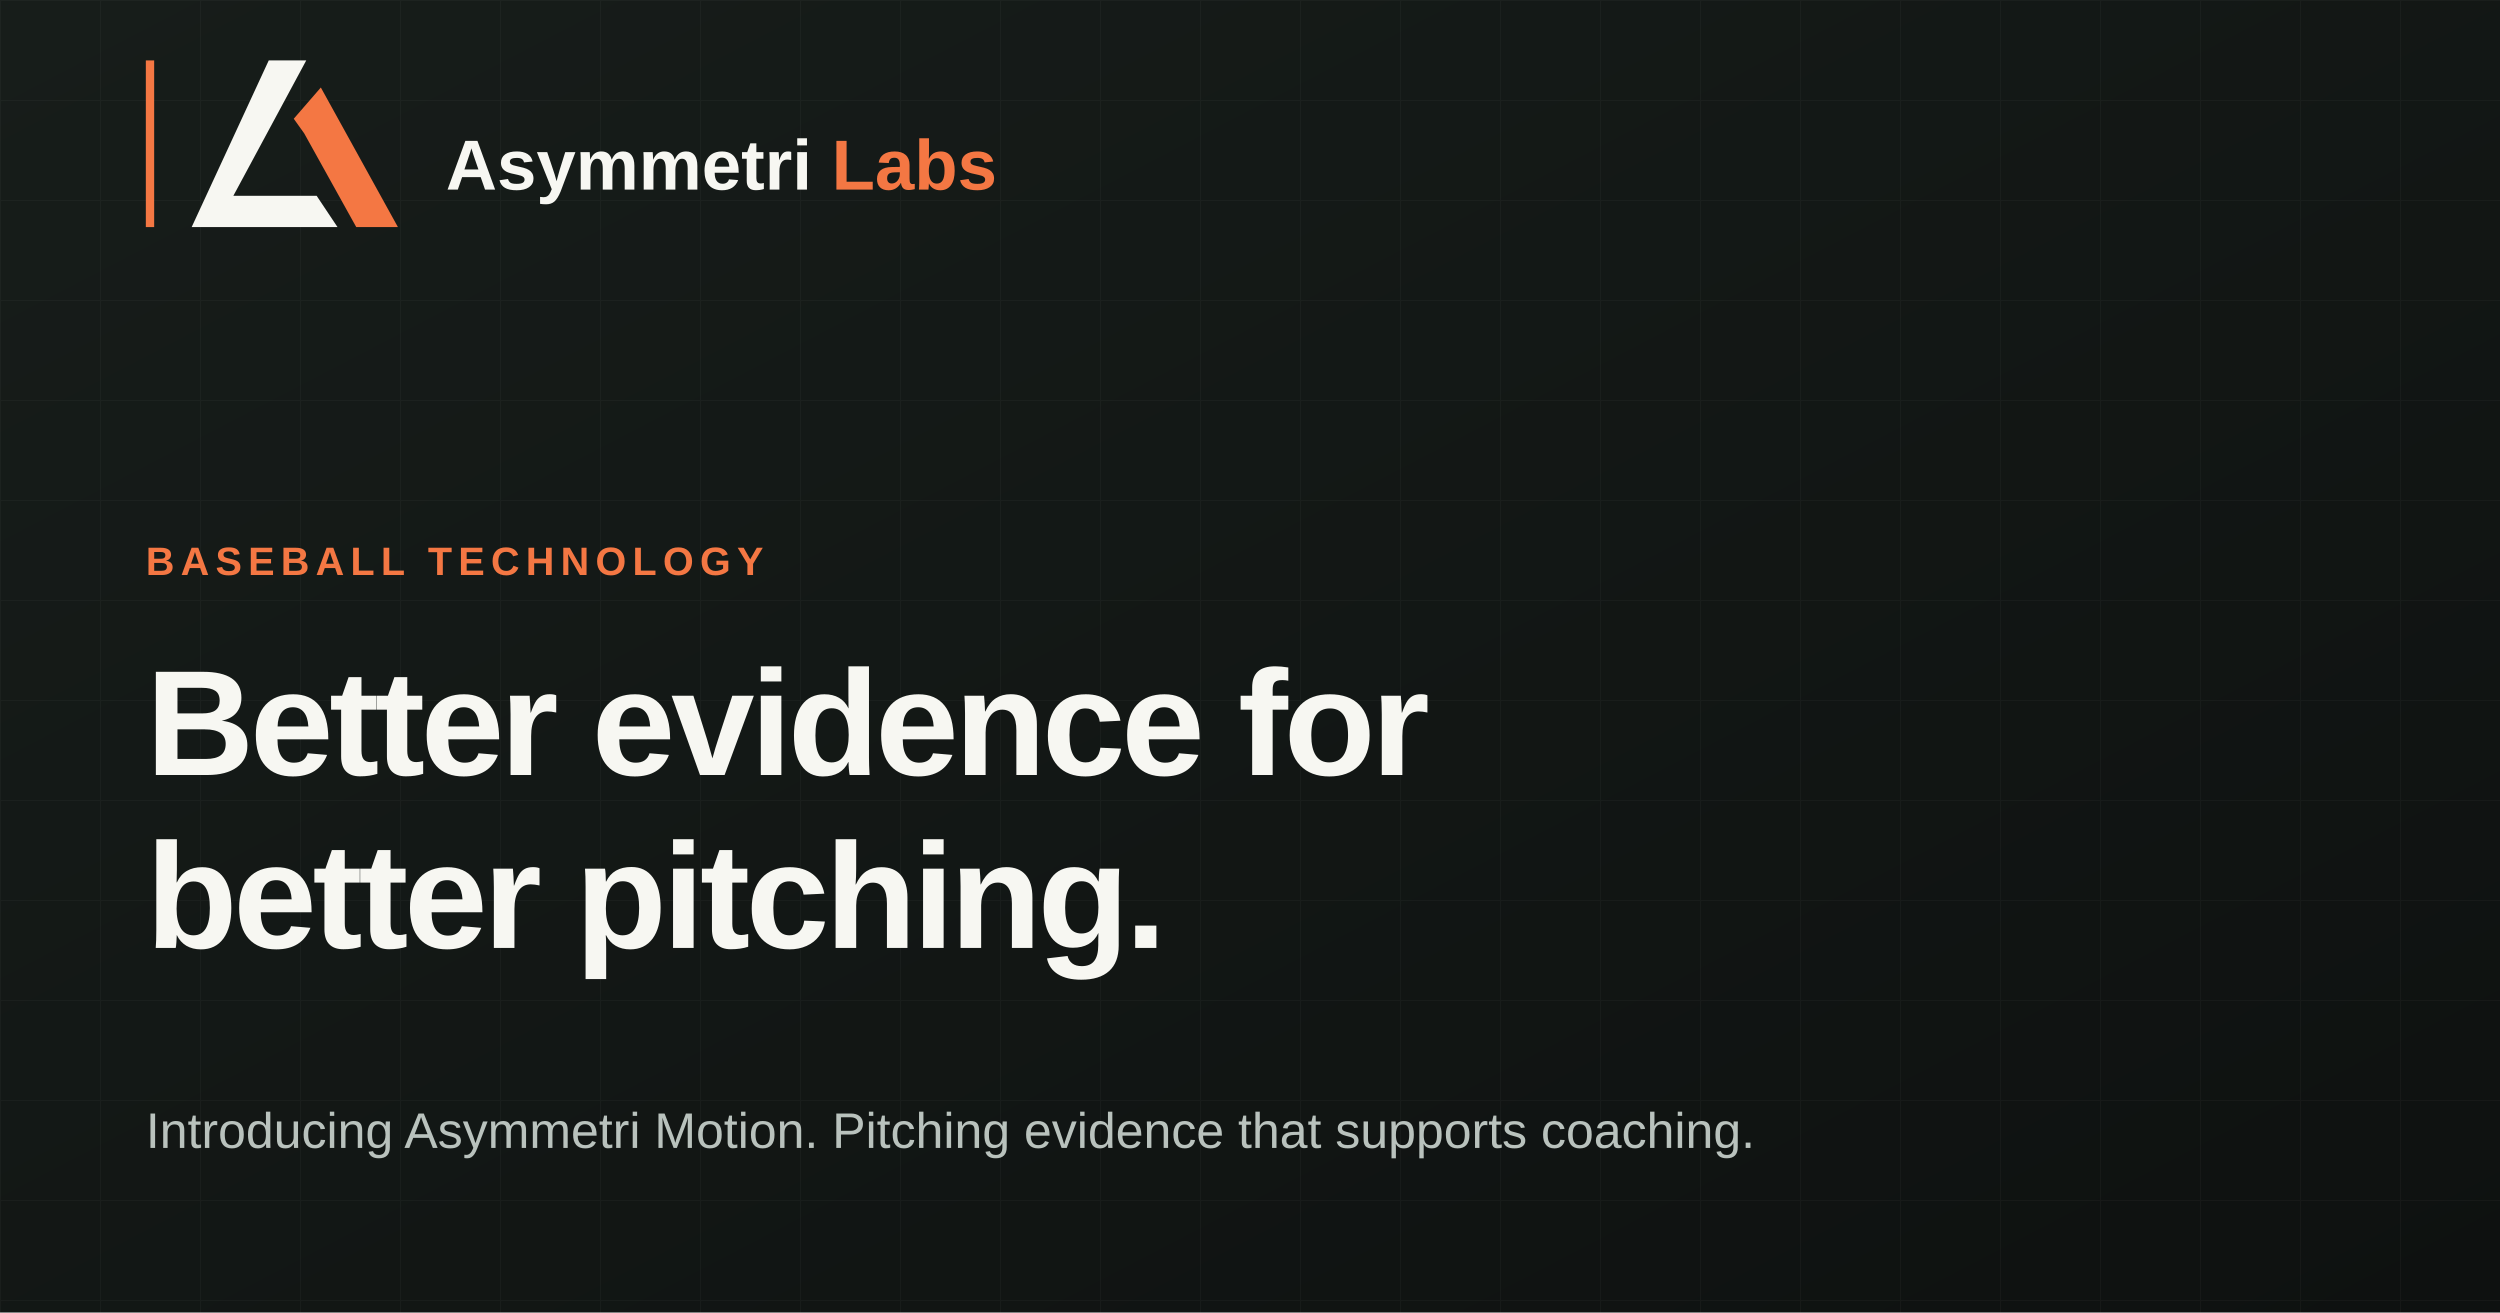
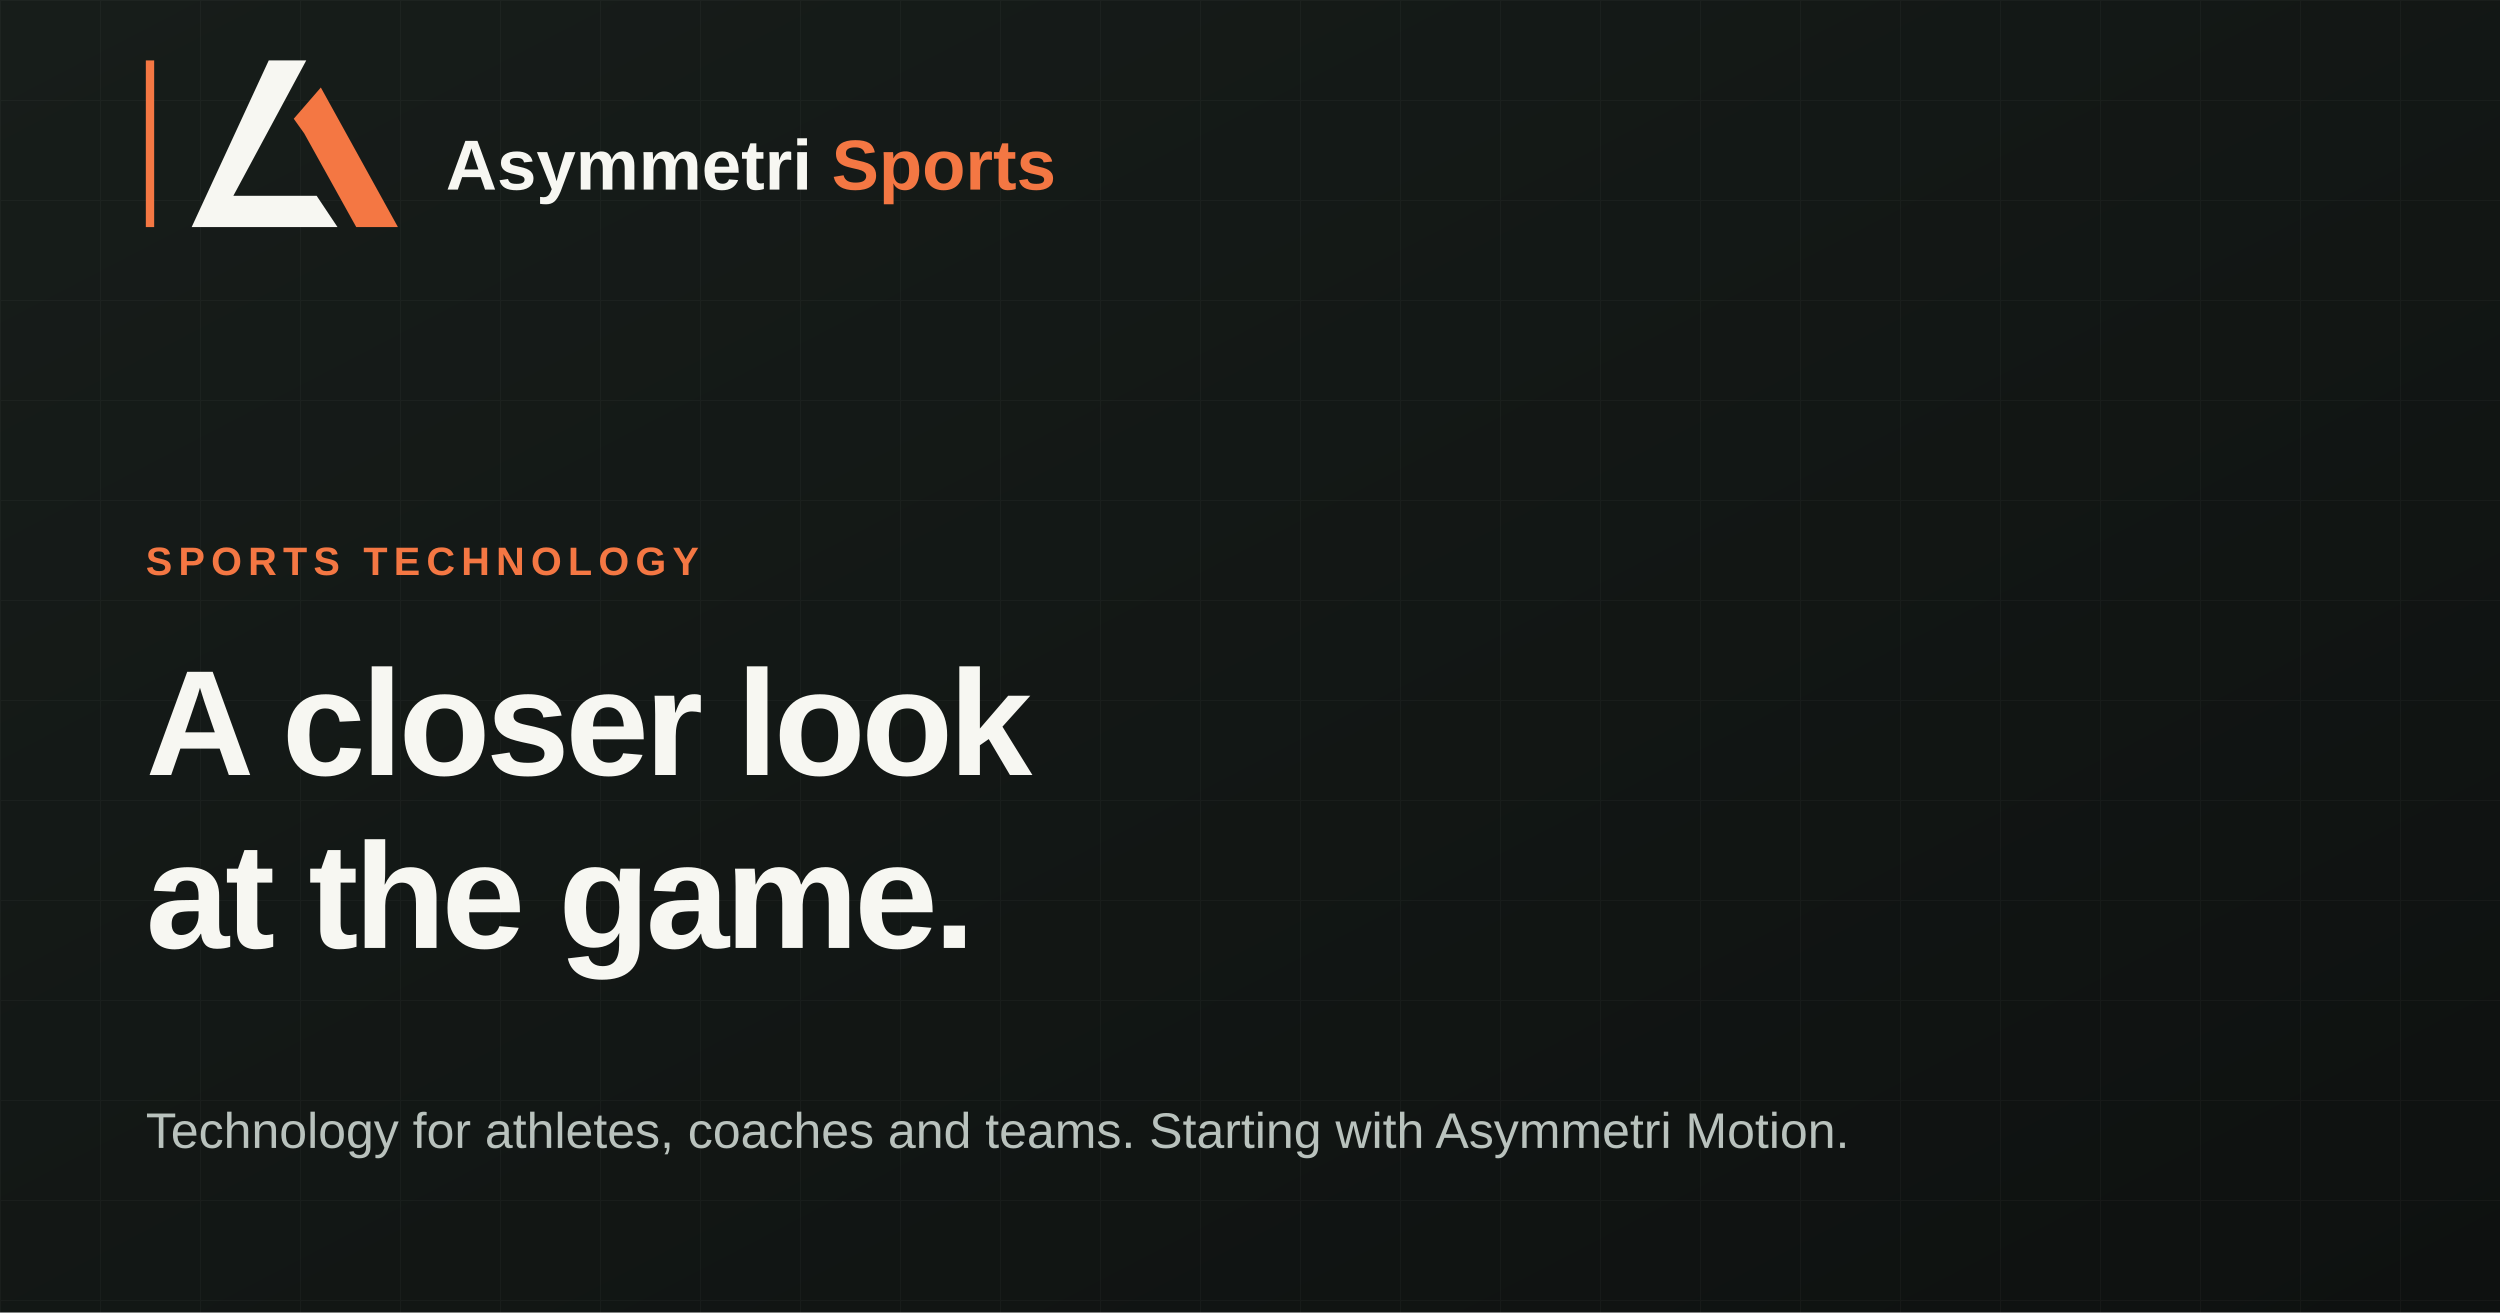
<svg xmlns="http://www.w3.org/2000/svg" width="1200" height="630" viewBox="0 0 1200 630" role="img" aria-labelledby="title desc">
  <defs>
    <linearGradient id="field" x1="0" y1="0" x2="1" y2="1">
      <stop offset="0" stop-color="#171d1a" />
      <stop offset="1" stop-color="#0e1110" />
    </linearGradient>
    <pattern id="grid" width="48" height="48" patternUnits="userSpaceOnUse">
      <path d="M48 0H0v48" fill="none" stroke="#ffffff" stroke-opacity=".035" />
    </pattern>
  </defs>
  <rect width="1200" height="630" fill="url(#field)" />
  <rect width="1200" height="630" fill="url(#grid)" />
  <rect x="70" y="29" width="4" height="80" fill="#f47743" />
  <path d="M92 109 129 29h18l-35 65h40l10 15H92Z" fill="#f7f7f2" />
  <path d="m141 57 13-15 37 67h-20l-25-45-5-7Z" fill="#f47743" />
-   <text x="214" y="91" fill="#f7f7f2" font-family="Arial,sans-serif" font-size="34" font-weight="700">Asymmetri <tspan fill="#f47743">Labs</tspan>
+   <text x="214" y="91" fill="#f7f7f2" font-family="Arial,sans-serif" font-size="34" font-weight="700">Asymmetri <tspan fill="#f47743">Sports</tspan>
  </text>
-   <text x="70" y="276" fill="#f47743" font-family="Arial,sans-serif" font-size="19" font-weight="700" letter-spacing="3">BASEBALL TECHNOLOGY</text>
-   <text x="70" y="372" fill="#f7f7f2" font-family="Arial,sans-serif" font-size="72" font-weight="700" letter-spacing="-2">Better evidence for</text>
-   <text x="70" y="455" fill="#f7f7f2" font-family="Arial,sans-serif" font-size="72" font-weight="700" letter-spacing="-2">better pitching.</text>
-   <text x="70" y="551" fill="#b9c2bd" font-family="Arial,sans-serif" font-size="24">Introducing Asymmetri Motion. Pitching evidence that supports coaching.</text>
+   <text x="70" y="276" fill="#f47743" font-family="Arial,sans-serif" font-size="19" font-weight="700" letter-spacing="3">SPORTS TECHNOLOGY</text>
+   <text x="70" y="372" fill="#f7f7f2" font-family="Arial,sans-serif" font-size="72" font-weight="700" letter-spacing="-2">A closer look</text>
+   <text x="70" y="455" fill="#f7f7f2" font-family="Arial,sans-serif" font-size="72" font-weight="700" letter-spacing="-2">at the game.</text>
+   <text x="70" y="551" fill="#b9c2bd" font-family="Arial,sans-serif" font-size="24">Technology for athletes, coaches and teams. Starting with Asymmetri Motion.</text>
</svg>
